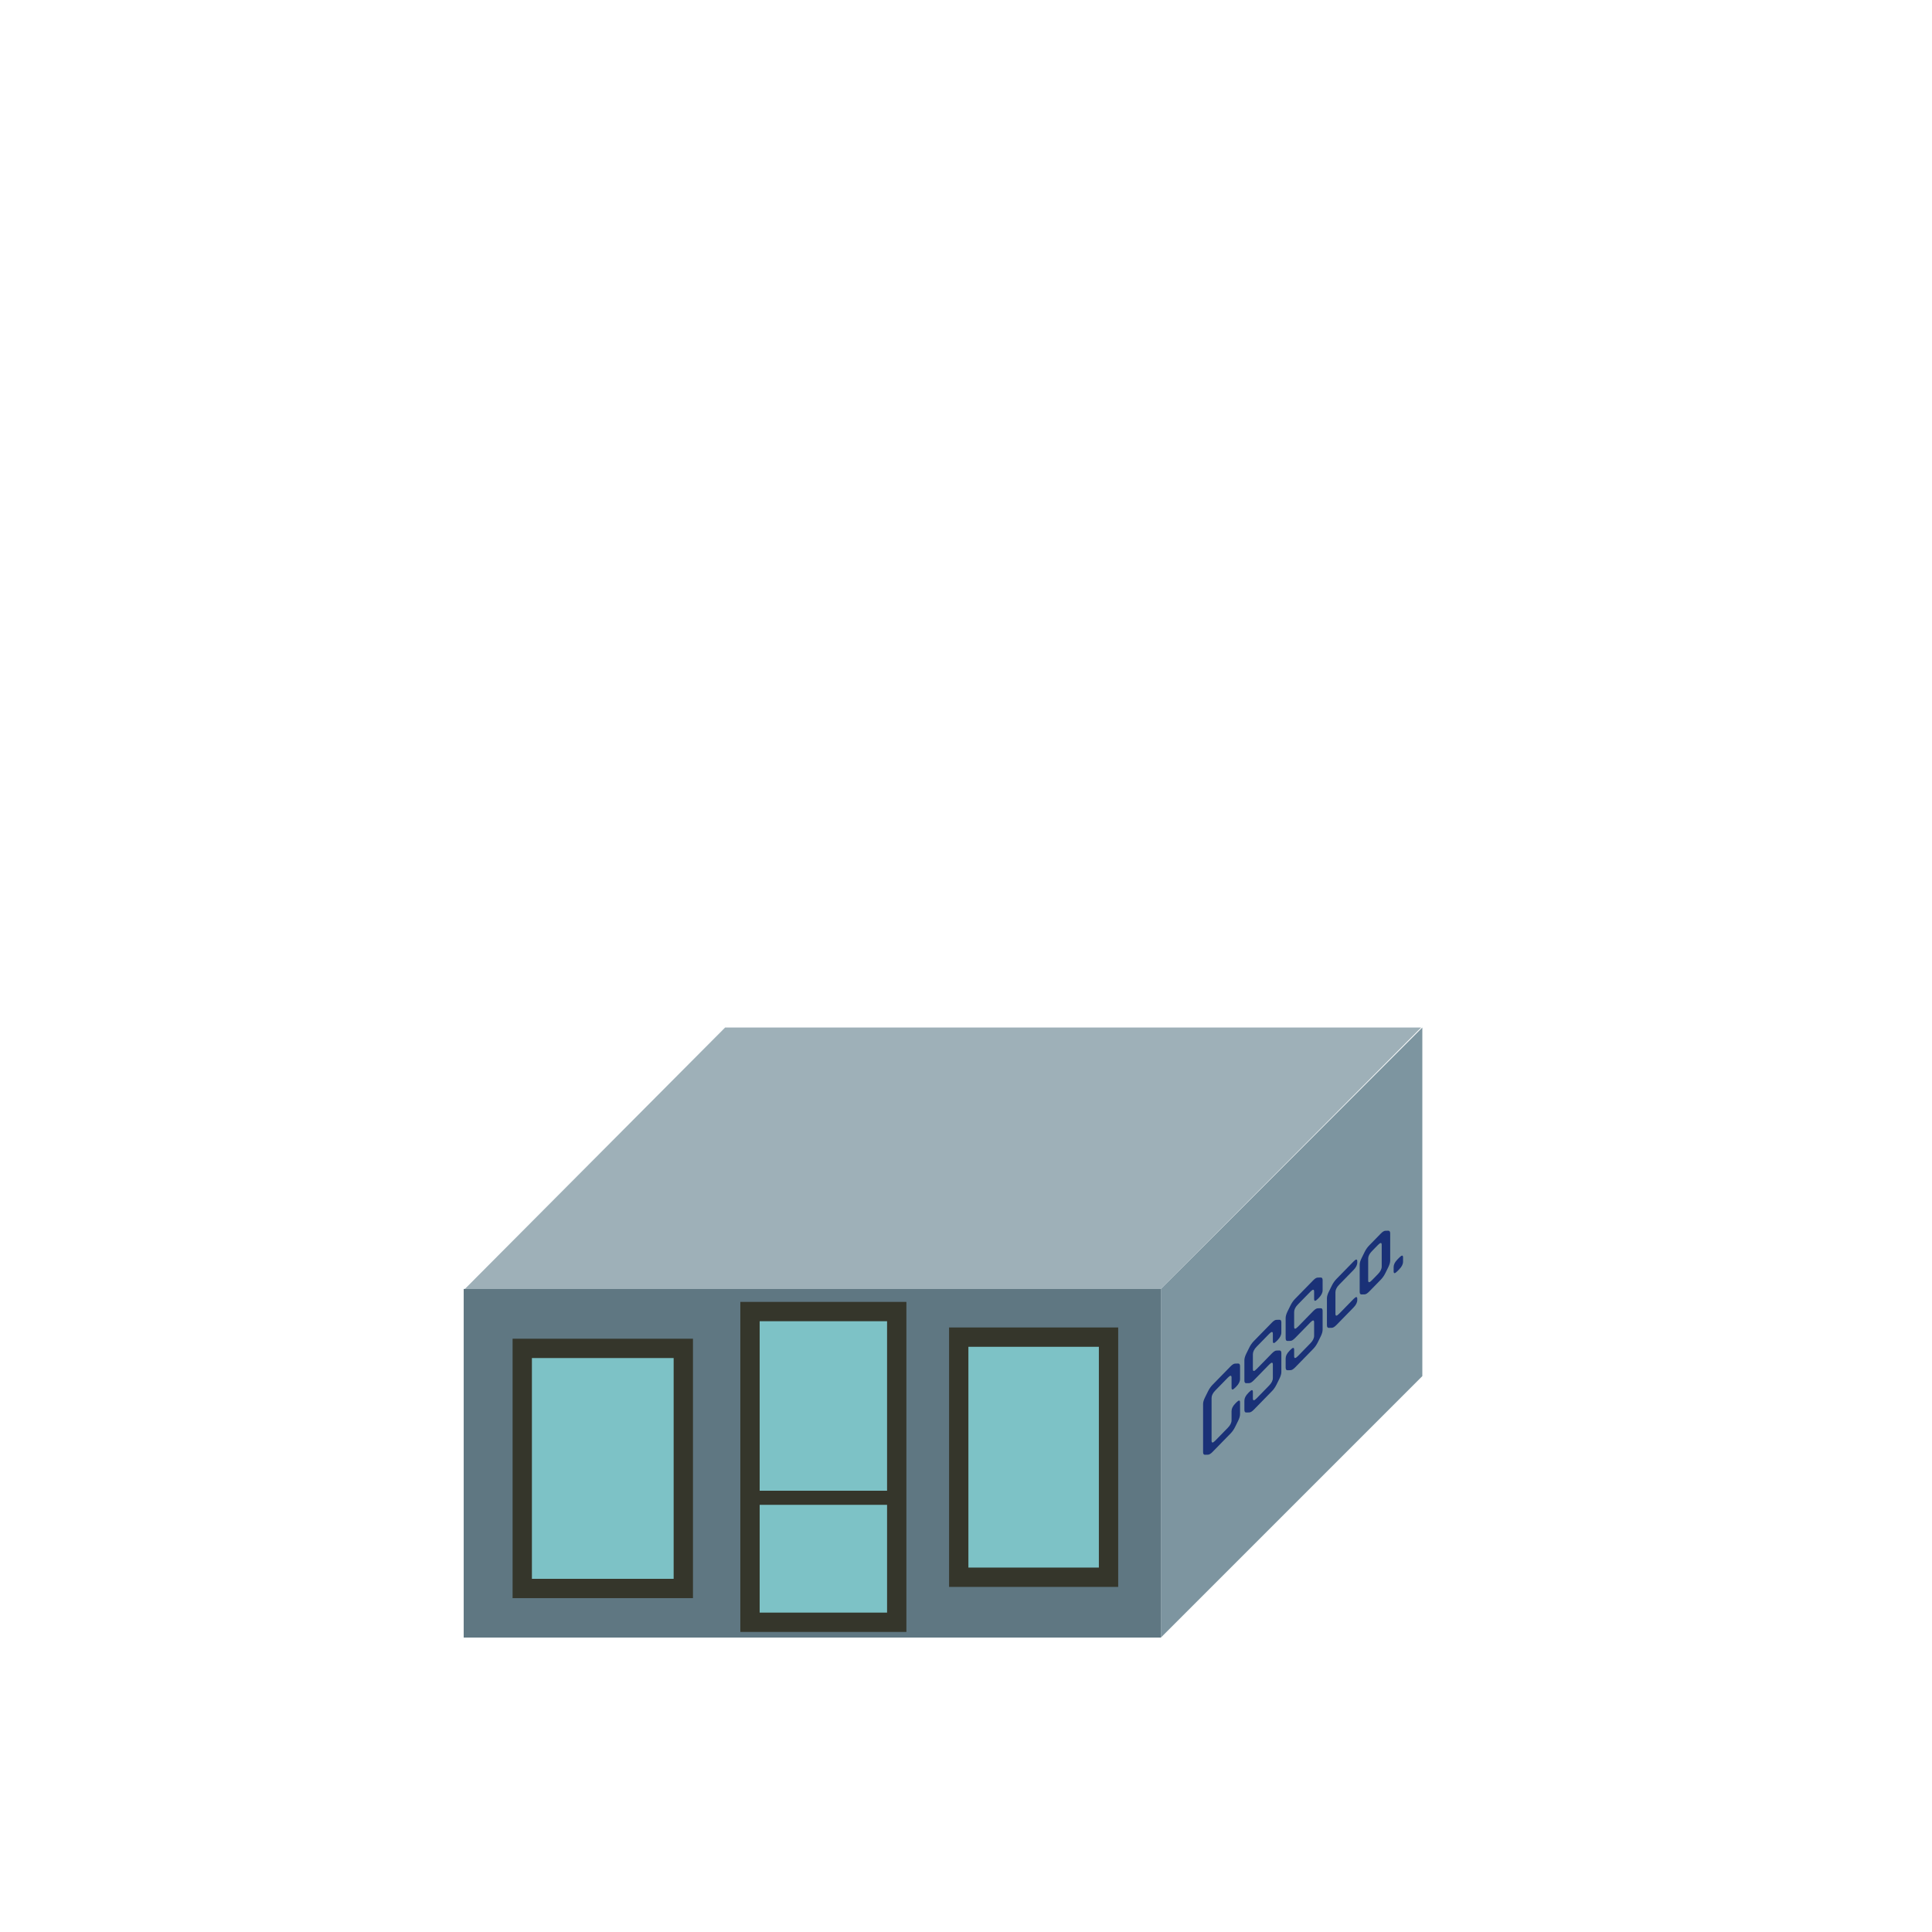
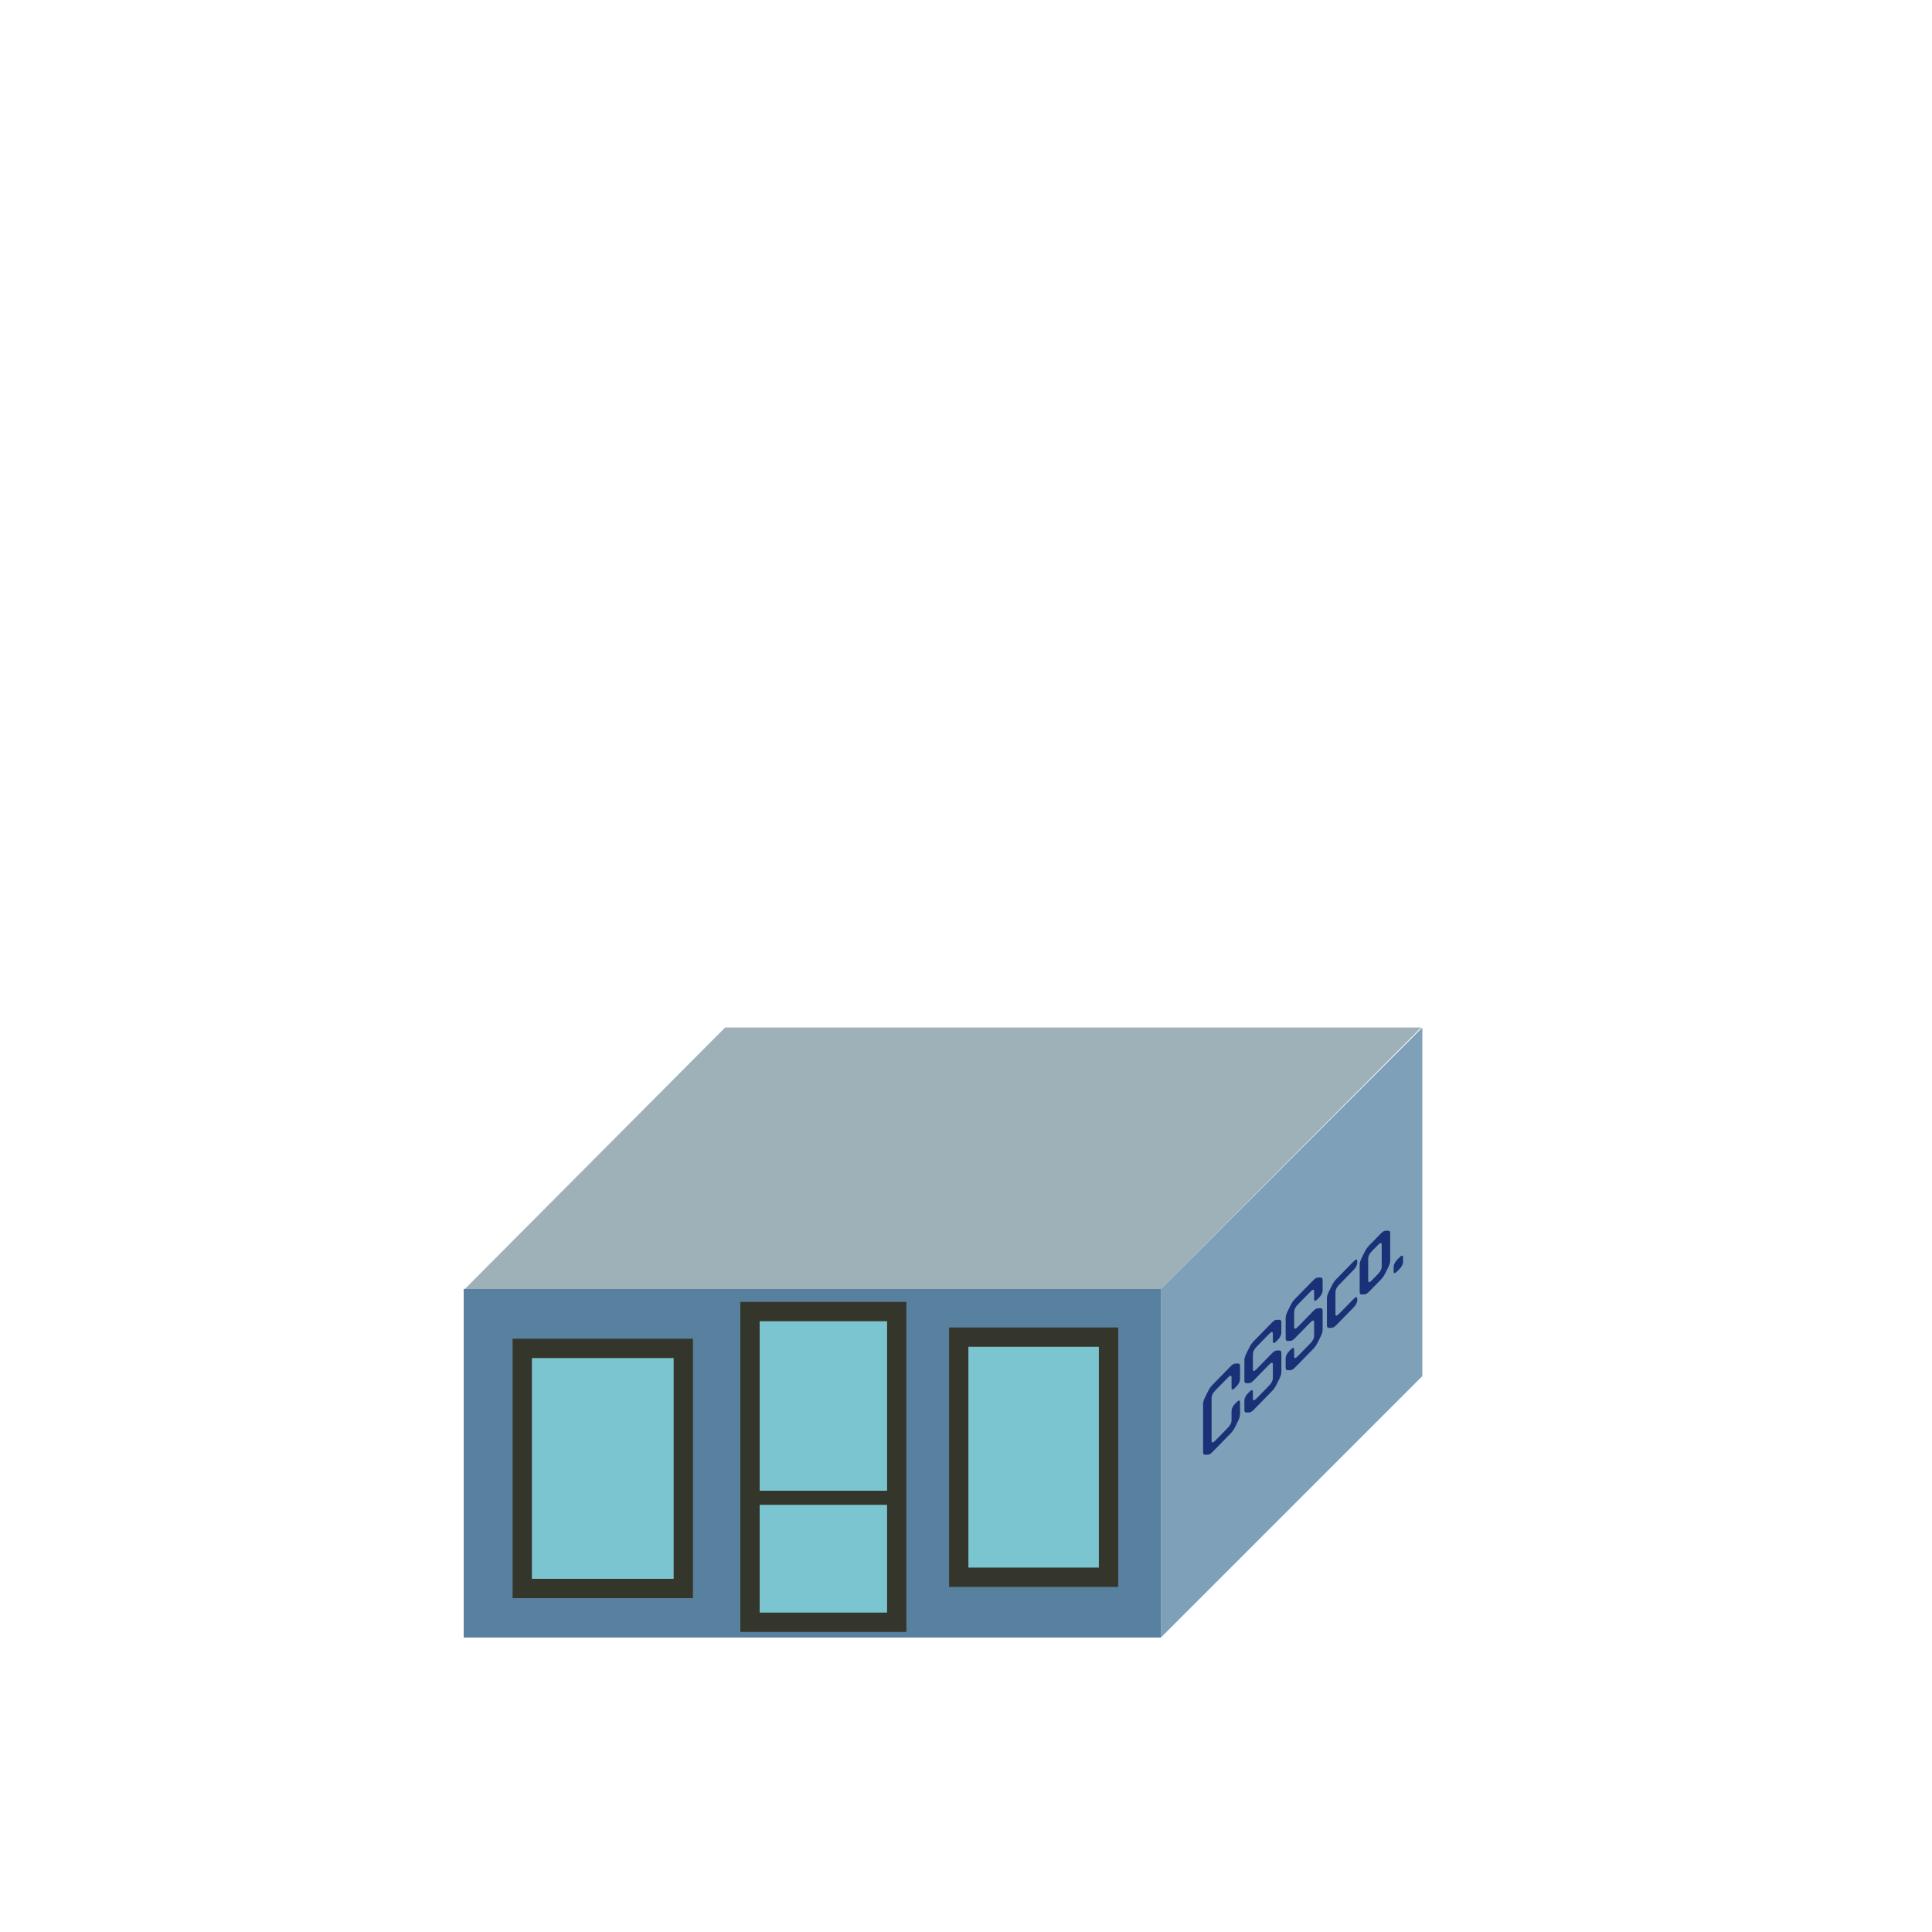
<svg xmlns="http://www.w3.org/2000/svg" id="svg8" width="500" height="500" version="1.1" viewBox="0 0 500 500">
  <g id="g5153" transform="translate(73.049 -340.75)">
    <rect id="rect4579-5-3-2-0-9" transform="matrix(1 0 -.70549 .70872 0 0)" x="718.52" y="856.01" width="180.13" height="95.472" fill="#9eb0b8" />
    <g id="g5709">
-       <rect id="rect4579-5-5-4" transform="matrix(.70711 -.70711 0 1 0 0)" x="321.57" y="901.72" width="95.69" height="90.217" fill="#7d95a0" />
-       <rect id="rect4579-5-3" x="46.955" y="674.33" width="180.43" height="90.217" fill="#5f7782" />
+       <rect id="rect4579-5-5-4" transform="matrix(.70711 -.70711 0 1 0 0)" x="321.57" y="901.72" width="95.69" height="90.217" fill="#7ea0b8" />
+       <rect id="rect4579-5-3" x="46.955" y="674.33" width="180.43" height="90.217" fill="#57819f" />
      <g id="g7597" fill="#8ae4e4" fill-opacity=".686" stroke="#35362b" stroke-width="5">
        <rect id="rect5589" x="62.109" y="689.71" width="41.681" height="62.138" />
        <rect id="rect5589-6" x="175.07" y="686.8" width="38.768" height="62.138" />
        <rect id="rect5589-9" x="121.05" y="680.18" width="37.974" height="80.412" />
      </g>
      <path id="path6311" d="m119.89 726.55v3.648h37.605v-3.648z" color="#000000" color-rendering="auto" dominant-baseline="auto" fill="#35362b" image-rendering="auto" shape-rendering="auto" solid-color="#000000" style="font-feature-settings:normal;font-variant-alternates:normal;font-variant-caps:normal;font-variant-ligatures:normal;font-variant-numeric:normal;font-variant-position:normal;isolation:auto;mix-blend-mode:normal;shape-padding:0;text-decoration-color:#000000;text-decoration-line:none;text-decoration-style:solid;text-indent:0;text-orientation:mixed;text-transform:none;white-space:normal" />
    </g>
  </g>
  <g id="text8152" transform="skewY(-45.671)" fill="#1a3177" aria-label="CSSco.">
    <path id="path8731" d="m319.69 686.37q-0.966 0-0.966-0.966v-2.609q0-0.966-0.966-0.966h-3.237q-0.966 0-0.966 0.966v11.04q0 0.966 0.966 0.966h3.237q0.966 0 0.966-0.966v-2.367q0-0.966 0.966-0.966h0.266q0.966 0 0.966 0.966v3.068q0 0.701-0.483 1.184l-0.797 0.797q-0.483 0.483-1.184 0.483h-4.638q-0.701 0-1.184-0.483l-0.797-0.797q-0.483-0.483-0.483-1.184v-12.441q0-0.701 0.483-1.184l0.797-0.797q0.483-0.483 1.184-0.483h4.638q0.701 0 1.184 0.483l0.797 0.797q0.483 0.483 0.483 1.184v3.31q0 0.966-0.966 0.966z" />
    <path id="path8733" d="m330.38 685.29q-0.966 0-0.966-0.966v-1.908q0-0.966-0.966-0.966h-3.237q-0.966 0-0.966 0.966v3.841q0 0.966 0.966 0.966h3.962q0.701 0 1.184 0.483l0.773 0.773q0.483 0.483 0.483 1.184v4.88q0 0.701-0.483 1.208l-0.773 0.773q-0.483 0.483-1.184 0.483h-4.662q-0.701 0-1.184-0.483l-0.797-0.797q-0.483-0.483-0.483-1.184v-2.367q0-0.966 0.966-0.966h0.266q0.966 0 0.966 0.966v1.667q0 0.966 0.966 0.966h3.237q0.966 0 0.966-0.966v-3.479q0-0.966-0.966-0.966h-3.938q-0.725 0-1.208-0.483l-0.773-0.773q-0.483-0.483-0.483-1.184v-5.242q0-0.701 0.483-1.208l0.773-0.773q0.483-0.483 1.184-0.483h4.686q0.701 0 1.184 0.507l0.773 0.773q0.483 0.483 0.483 1.184v2.609q0 0.966-0.966 0.966z" />
    <path id="path8735" d="m341.06 685.29q-0.966 0-0.966-0.966v-1.908q0-0.966-0.966-0.966h-3.237q-0.966 0-0.966 0.966v3.841q0 0.966 0.966 0.966h3.962q0.701 0 1.184 0.483l0.773 0.773q0.483 0.483 0.483 1.184v4.88q0 0.701-0.483 1.208l-0.773 0.773q-0.483 0.483-1.184 0.483h-4.662q-0.701 0-1.184-0.483l-0.797-0.797q-0.483-0.483-0.483-1.184v-2.367q0-0.966 0.966-0.966h0.266q0.966 0 0.966 0.966v1.667q0 0.966 0.966 0.966h3.237q0.966 0 0.966-0.966v-3.479q0-0.966-0.966-0.966h-3.938q-0.725 0-1.208-0.483l-0.773-0.773q-0.483-0.483-0.483-1.184v-5.242q0-0.701 0.483-1.208l0.773-0.773q0.483-0.483 1.184-0.483h4.686q0.701 0 1.184 0.507l0.773 0.773q0.483 0.483 0.483 1.184v2.609q0 0.966-0.966 0.966z" />
    <path id="path8737" d="m344.69 685.55q0.483-0.483 1.184-0.483h4.421q0.966 0 0.966 0.966v0.266q0 0.966-0.966 0.966h-3.72q-0.966 0-0.966 0.966v5.58q0 0.966 0.966 0.966h3.72q0.966 0 0.966 0.966v0.266q0 0.966-0.966 0.966h-4.421q-0.701 0-1.184-0.483l-0.797-0.797q-0.483-0.483-0.483-1.184v-6.981q0-0.701 0.483-1.184z" />
    <path id="path8739" d="m359.3 686.32q0.483 0.507 0.483 1.208v7.006q0 0.701-0.483 1.208l-0.773 0.773q-0.483 0.483-1.184 0.483h-2.995q-0.701 0-1.184-0.483l-0.797-0.797q-0.483-0.483-0.483-1.184v-7.006q0-0.701 0.483-1.184l0.797-0.797q0.483-0.483 1.184-0.483h2.995q0.701 0 1.184 0.483zm-1.715 1.908q0-0.966-0.966-0.966h-1.57q-0.966 0-0.966 0.966v5.604q0 0.966 0.966 0.966h1.57q0.966 0 0.966-0.966z" />
    <path id="path8741" d="m363.11 698.23q0 0.966-0.966 0.966h-0.507q-0.966 0-0.966-0.966v-1.087q0-0.966 0.966-0.966h0.507q0.966 0 0.966 0.966z" />
  </g>
</svg>
